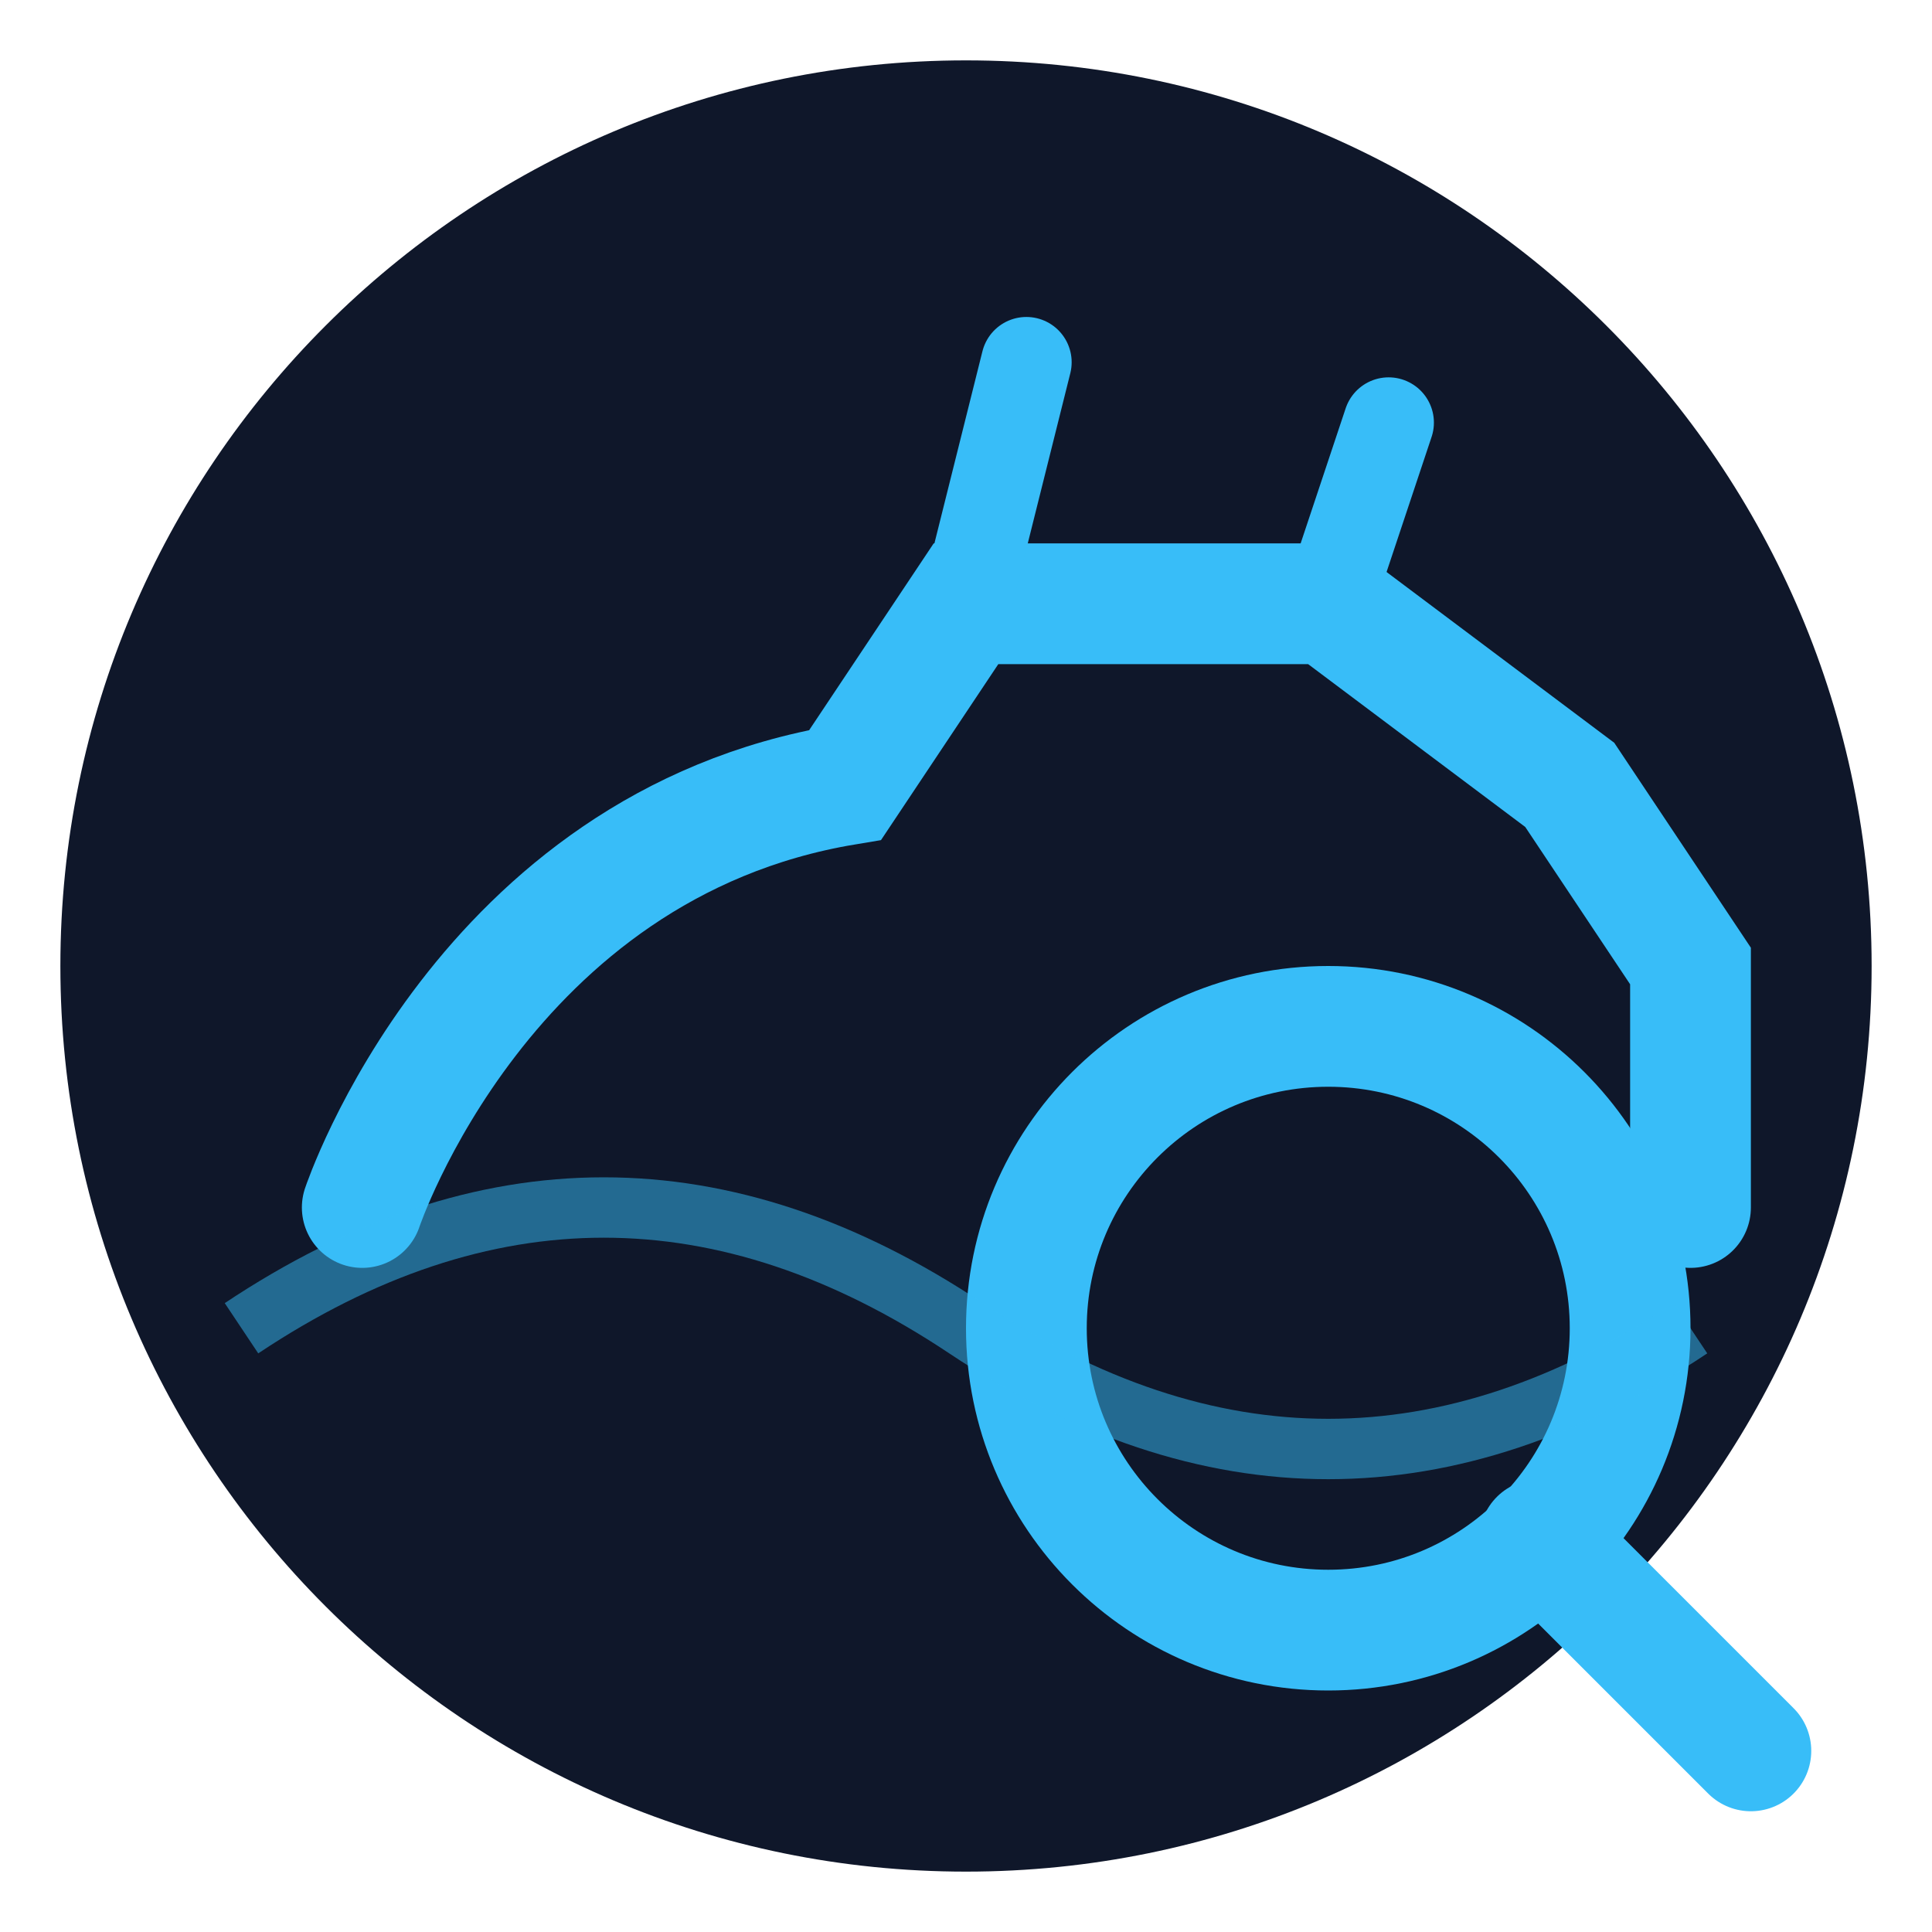
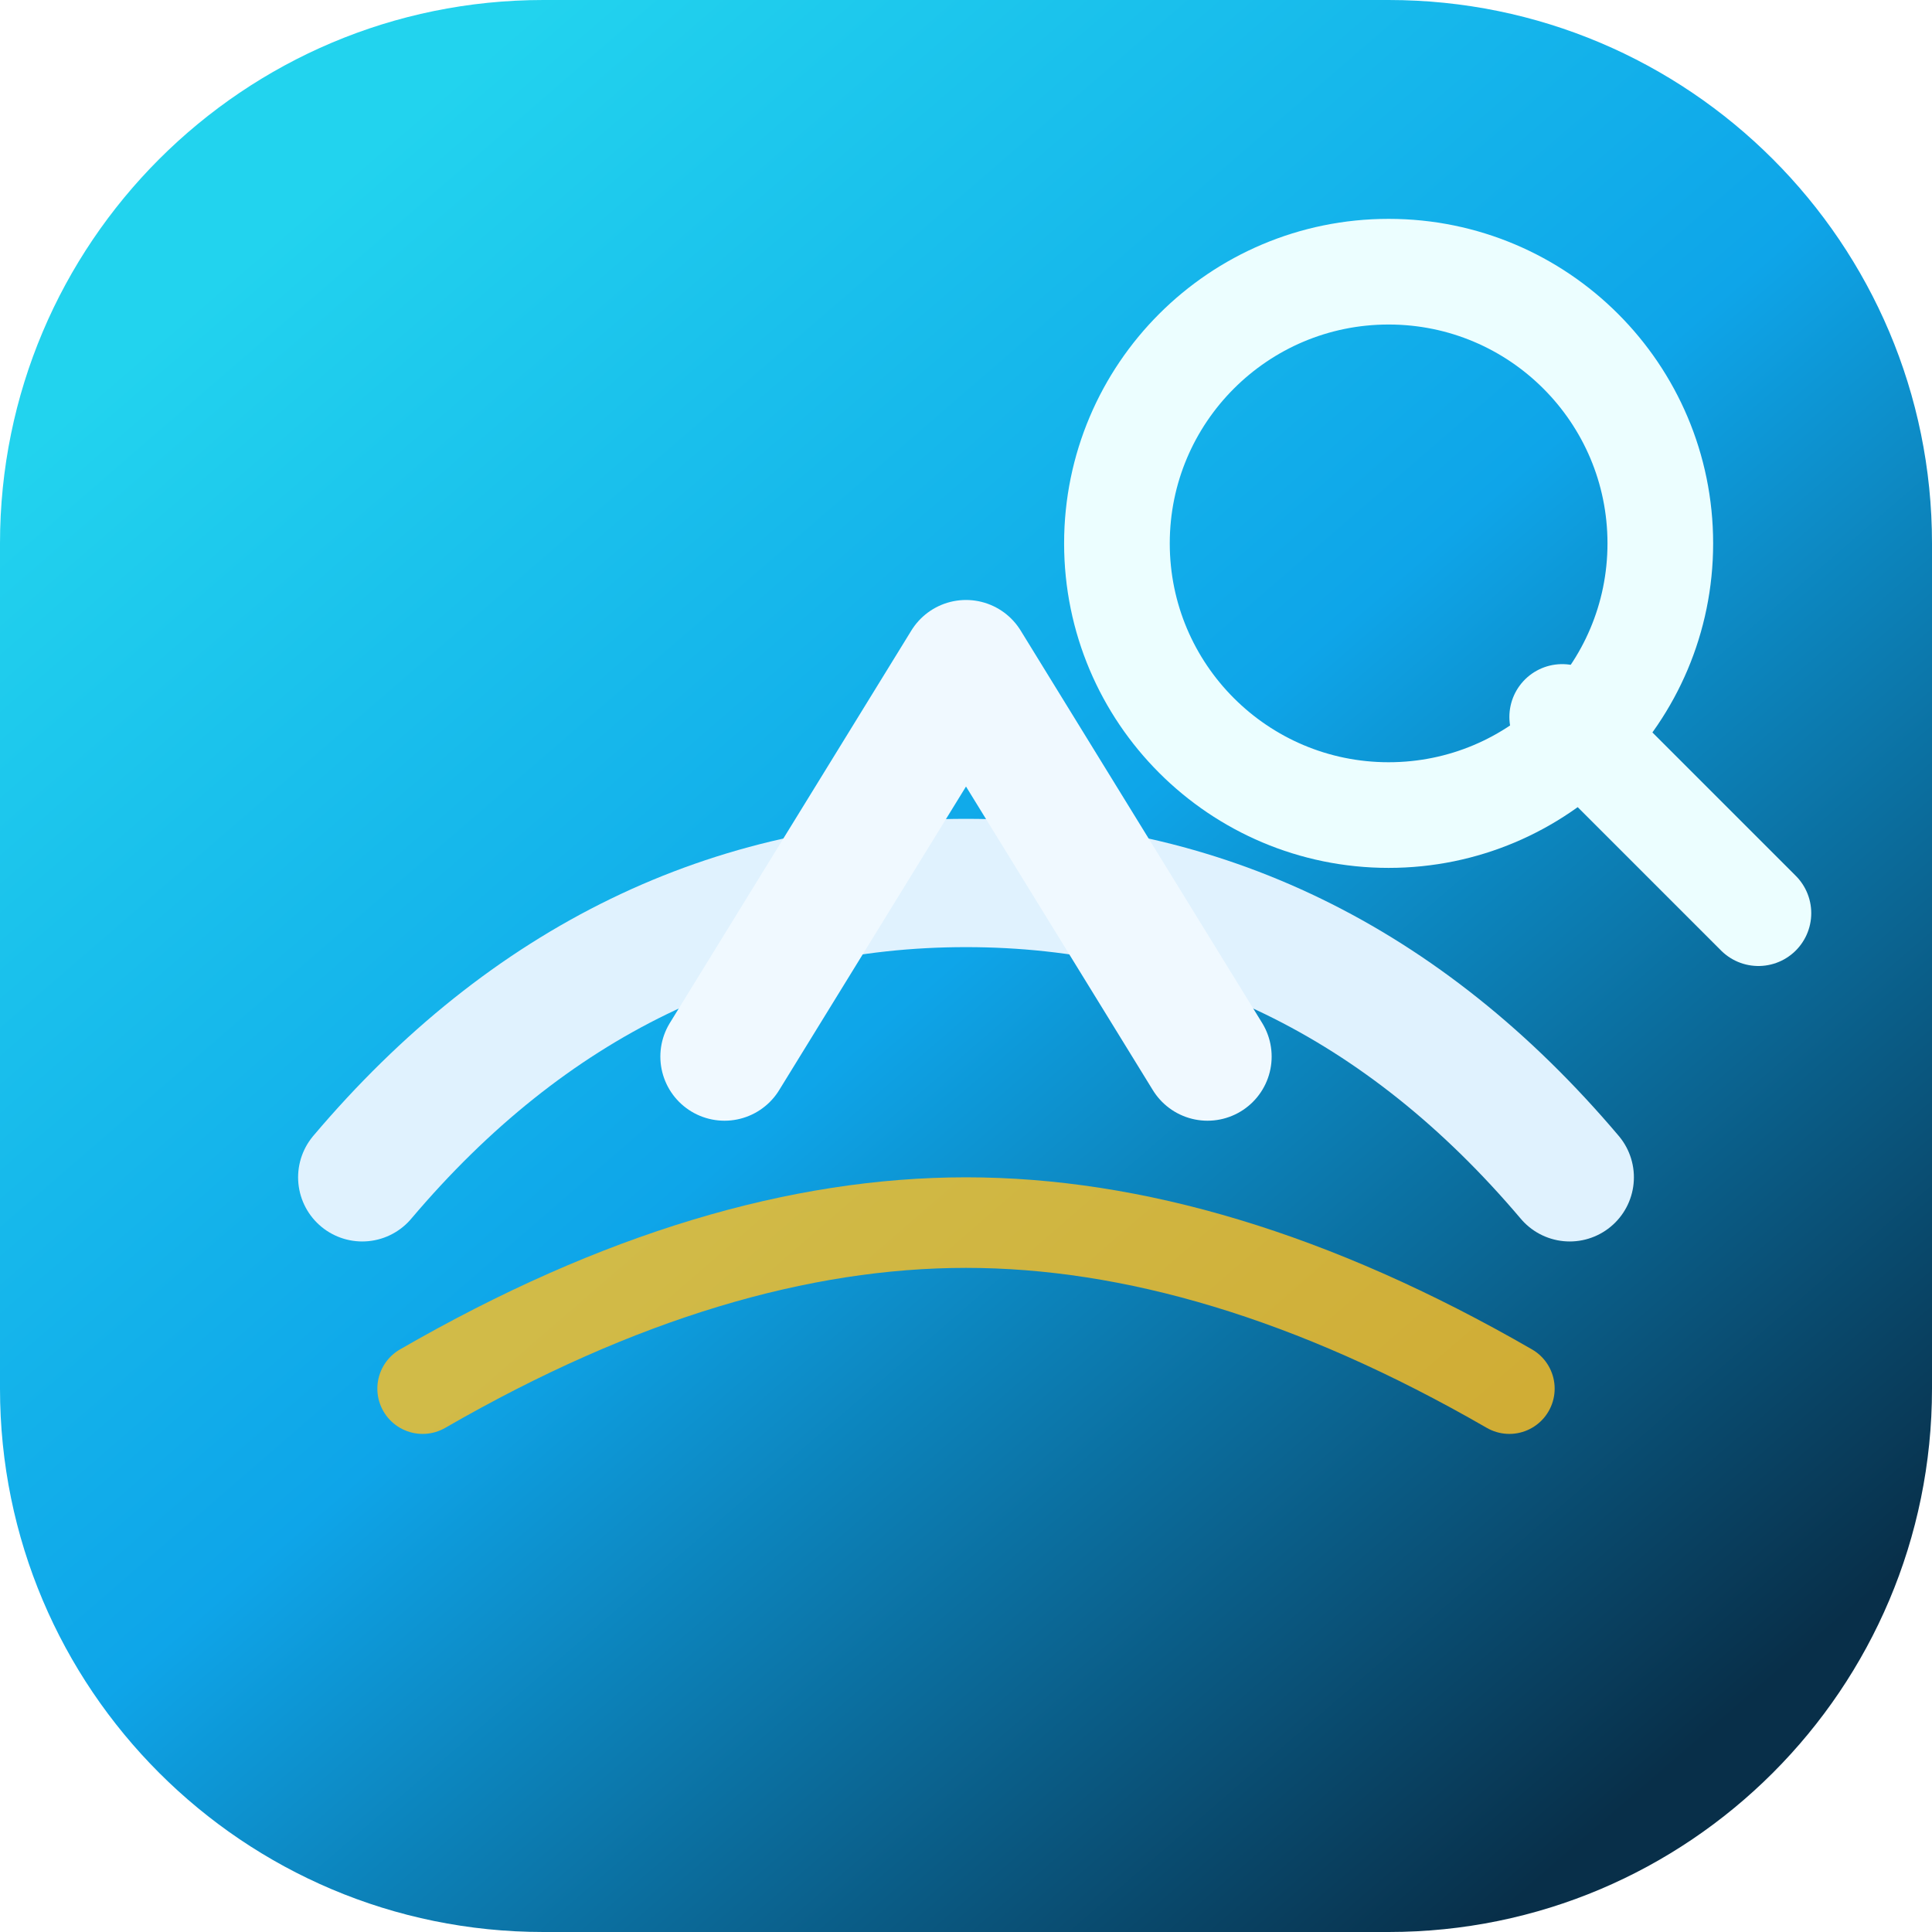
- <svg xmlns="http://www.w3.org/2000/svg" viewBox="0 0 32 32" fill="none">
-   <circle cx="16" cy="16" r="15" fill="#0f172a" />
-   <path d="M6 20 C6 20 8 14 14 13 L16 10 L22 10 L26 13 L28 16 L28 20" stroke="#38bdf8" stroke-width="2" stroke-linecap="round" fill="none" />
-   <path d="M16 10 L17 6 M22 10 L23 7" stroke="#38bdf8" stroke-width="1.5" stroke-linecap="round" />
-   <circle cx="22" cy="22" r="5" stroke="#38bdf8" stroke-width="2" fill="none" />
-   <line x1="25.5" y1="25.5" x2="29" y2="29" stroke="#38bdf8" stroke-width="2" stroke-linecap="round" />
-   <path d="M4 22 Q10 18 16 22 Q22 26 28 22" stroke="#38bdf8" stroke-width="1" opacity="0.5" fill="none" />
+ <svg xmlns="http://www.w3.org/2000/svg" viewBox="0 0 64 64" fill="none">
+   <rect width="64" height="64" rx="18" fill="url(#bg)" />
+   <path d="M12 39c5.5-6.5 12.25-9.75 20-9.75S46.5 32.5 52 39" stroke="#E0F2FE" stroke-linecap="round" stroke-width="4.25" />
+   <path d="m24 35 8-13 8 13" stroke="#F0F9FF" stroke-linecap="round" stroke-linejoin="round" stroke-width="4.25" />
+   <path d="M14 46c6.5-3.75 12.5-5.5 18-5.5S43.5 42.25 50 46" opacity=".82" stroke="#FBBF24" stroke-linecap="round" stroke-width="3" />
+   <circle cx="46" cy="18" r="9" stroke="#ECFEFF" stroke-width="3.5" />
+   <path d="m51.75 23.75 6.5 6.5" stroke="#ECFEFF" stroke-linecap="round" stroke-width="3.5" />
+   <defs>
+     <linearGradient id="bg" x1="11" x2="56" y1="6" y2="58" gradientUnits="userSpaceOnUse">
+       <stop stop-color="#22D3EE" />
+       <stop offset=".48" stop-color="#0EA5E9" />
+       <stop offset="1" stop-color="#082F49" />
+     </linearGradient>
+   </defs>
</svg>
